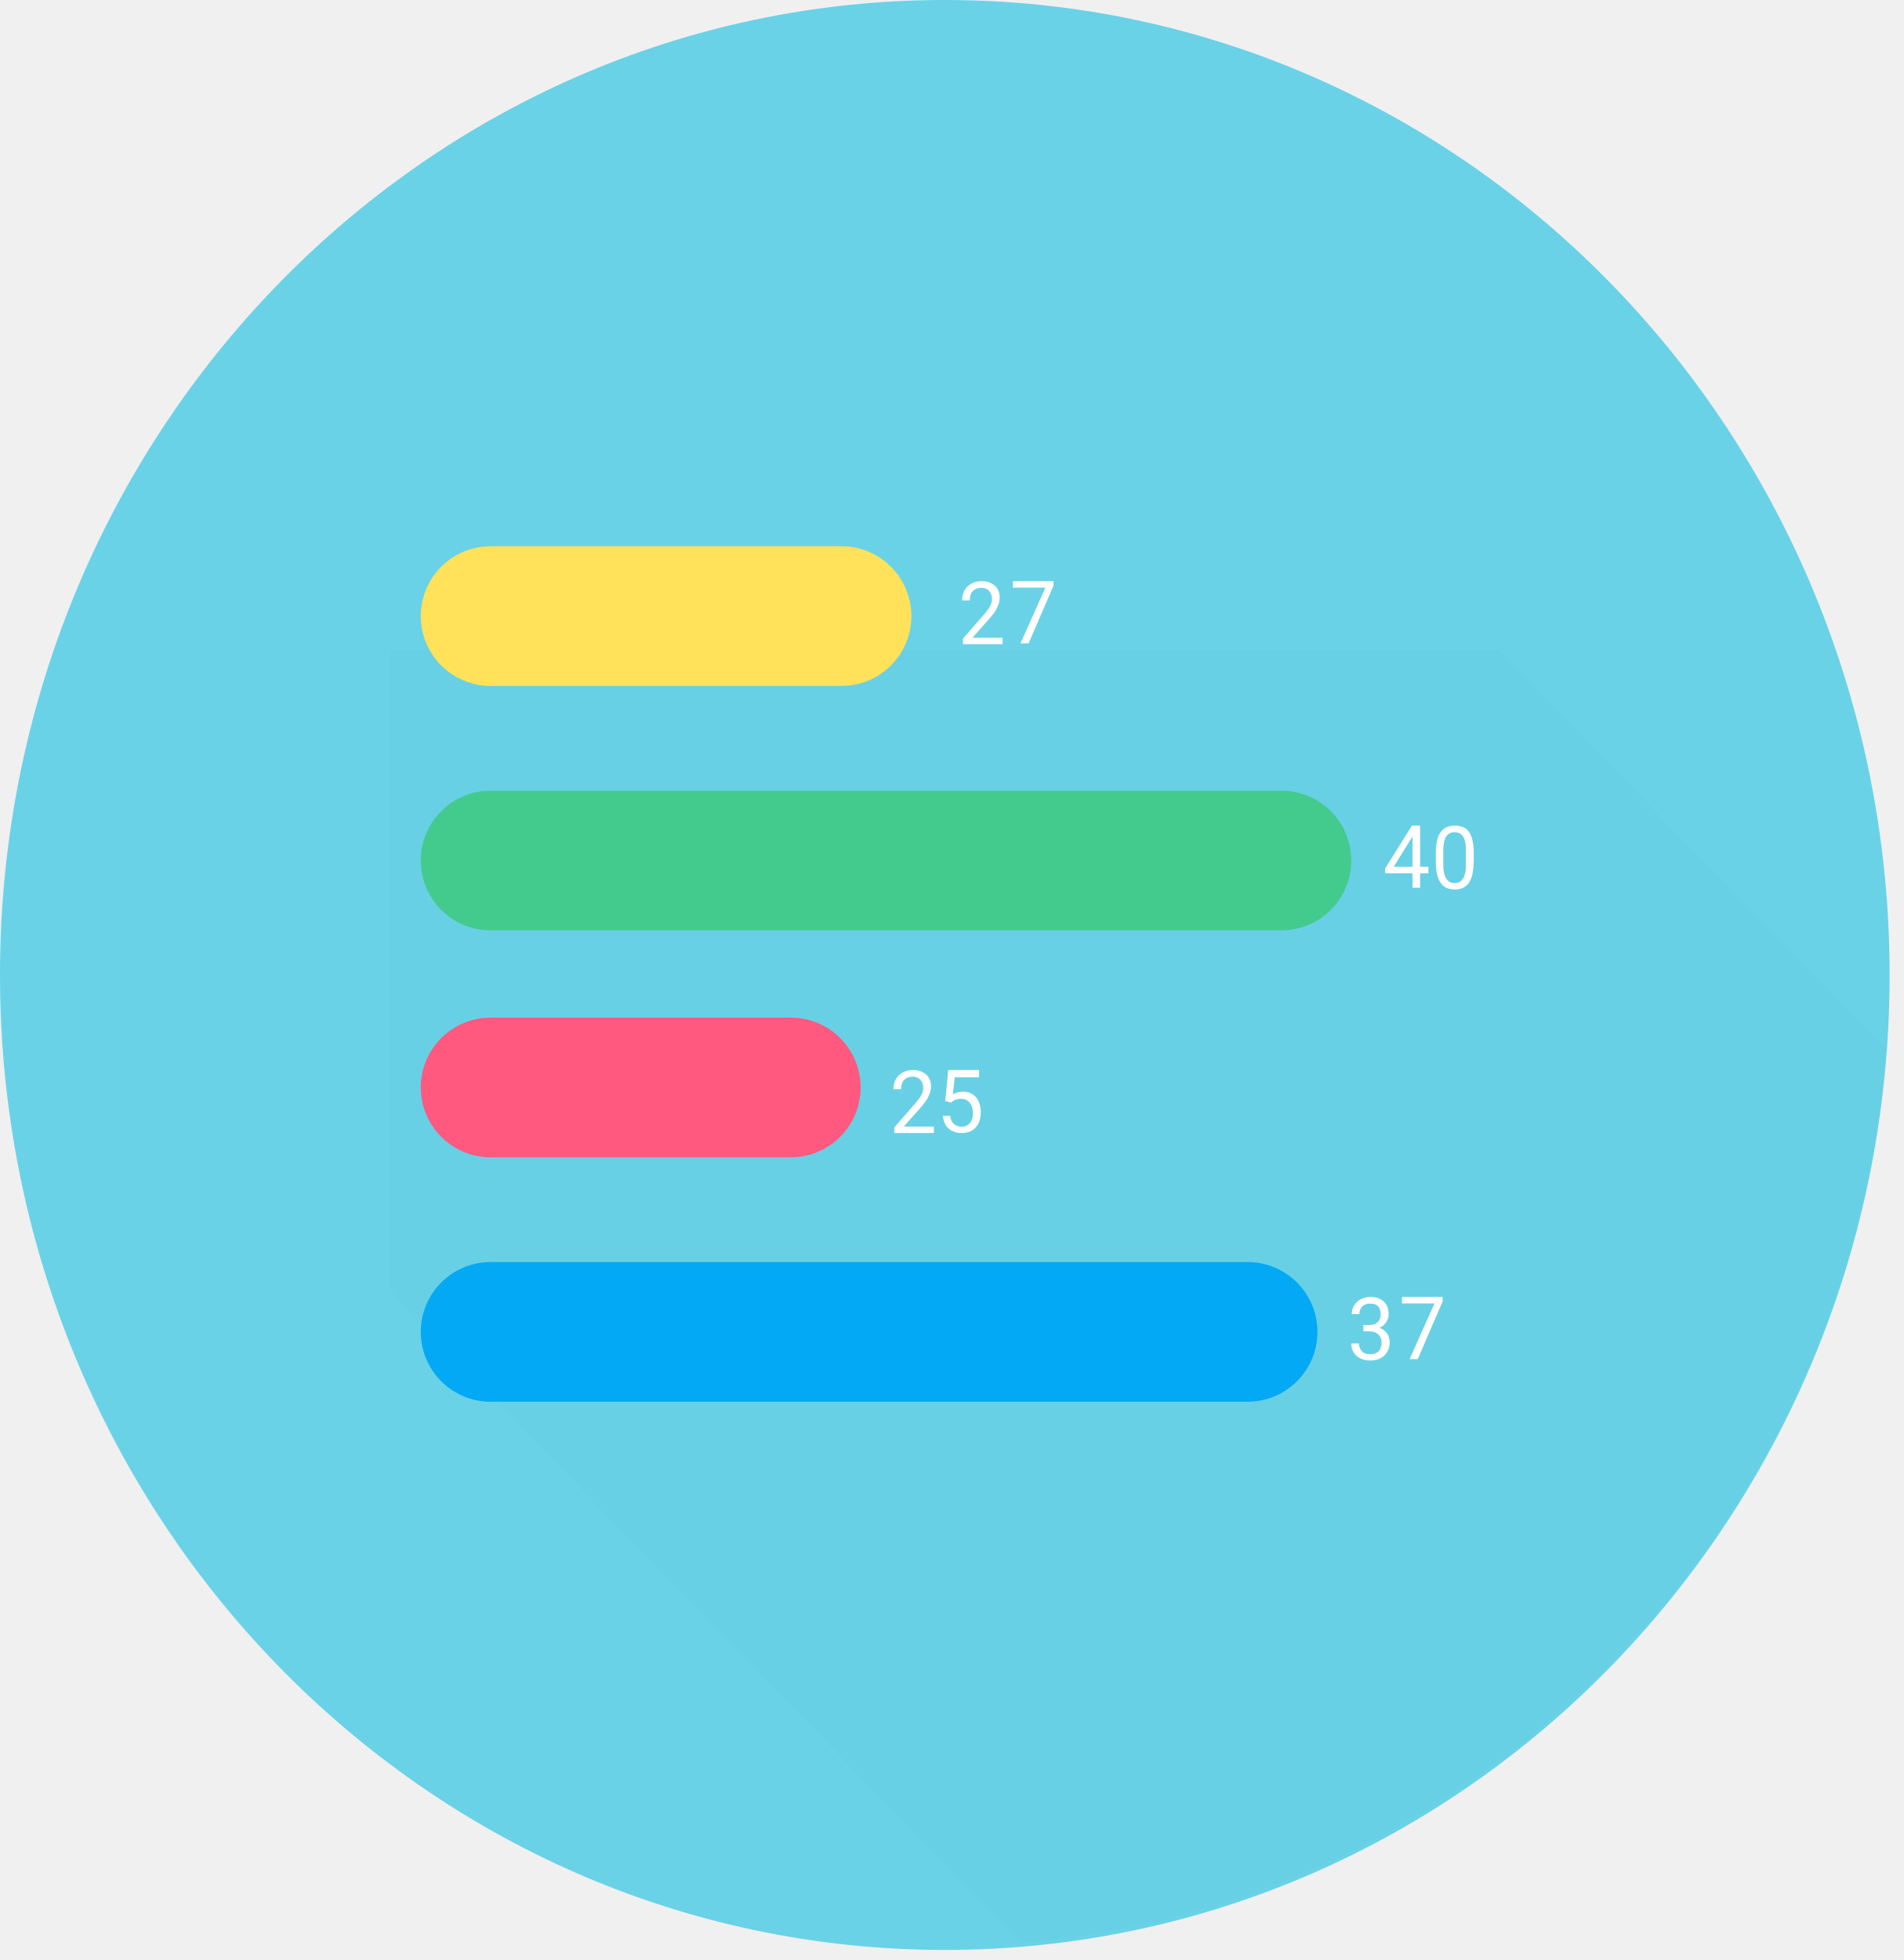
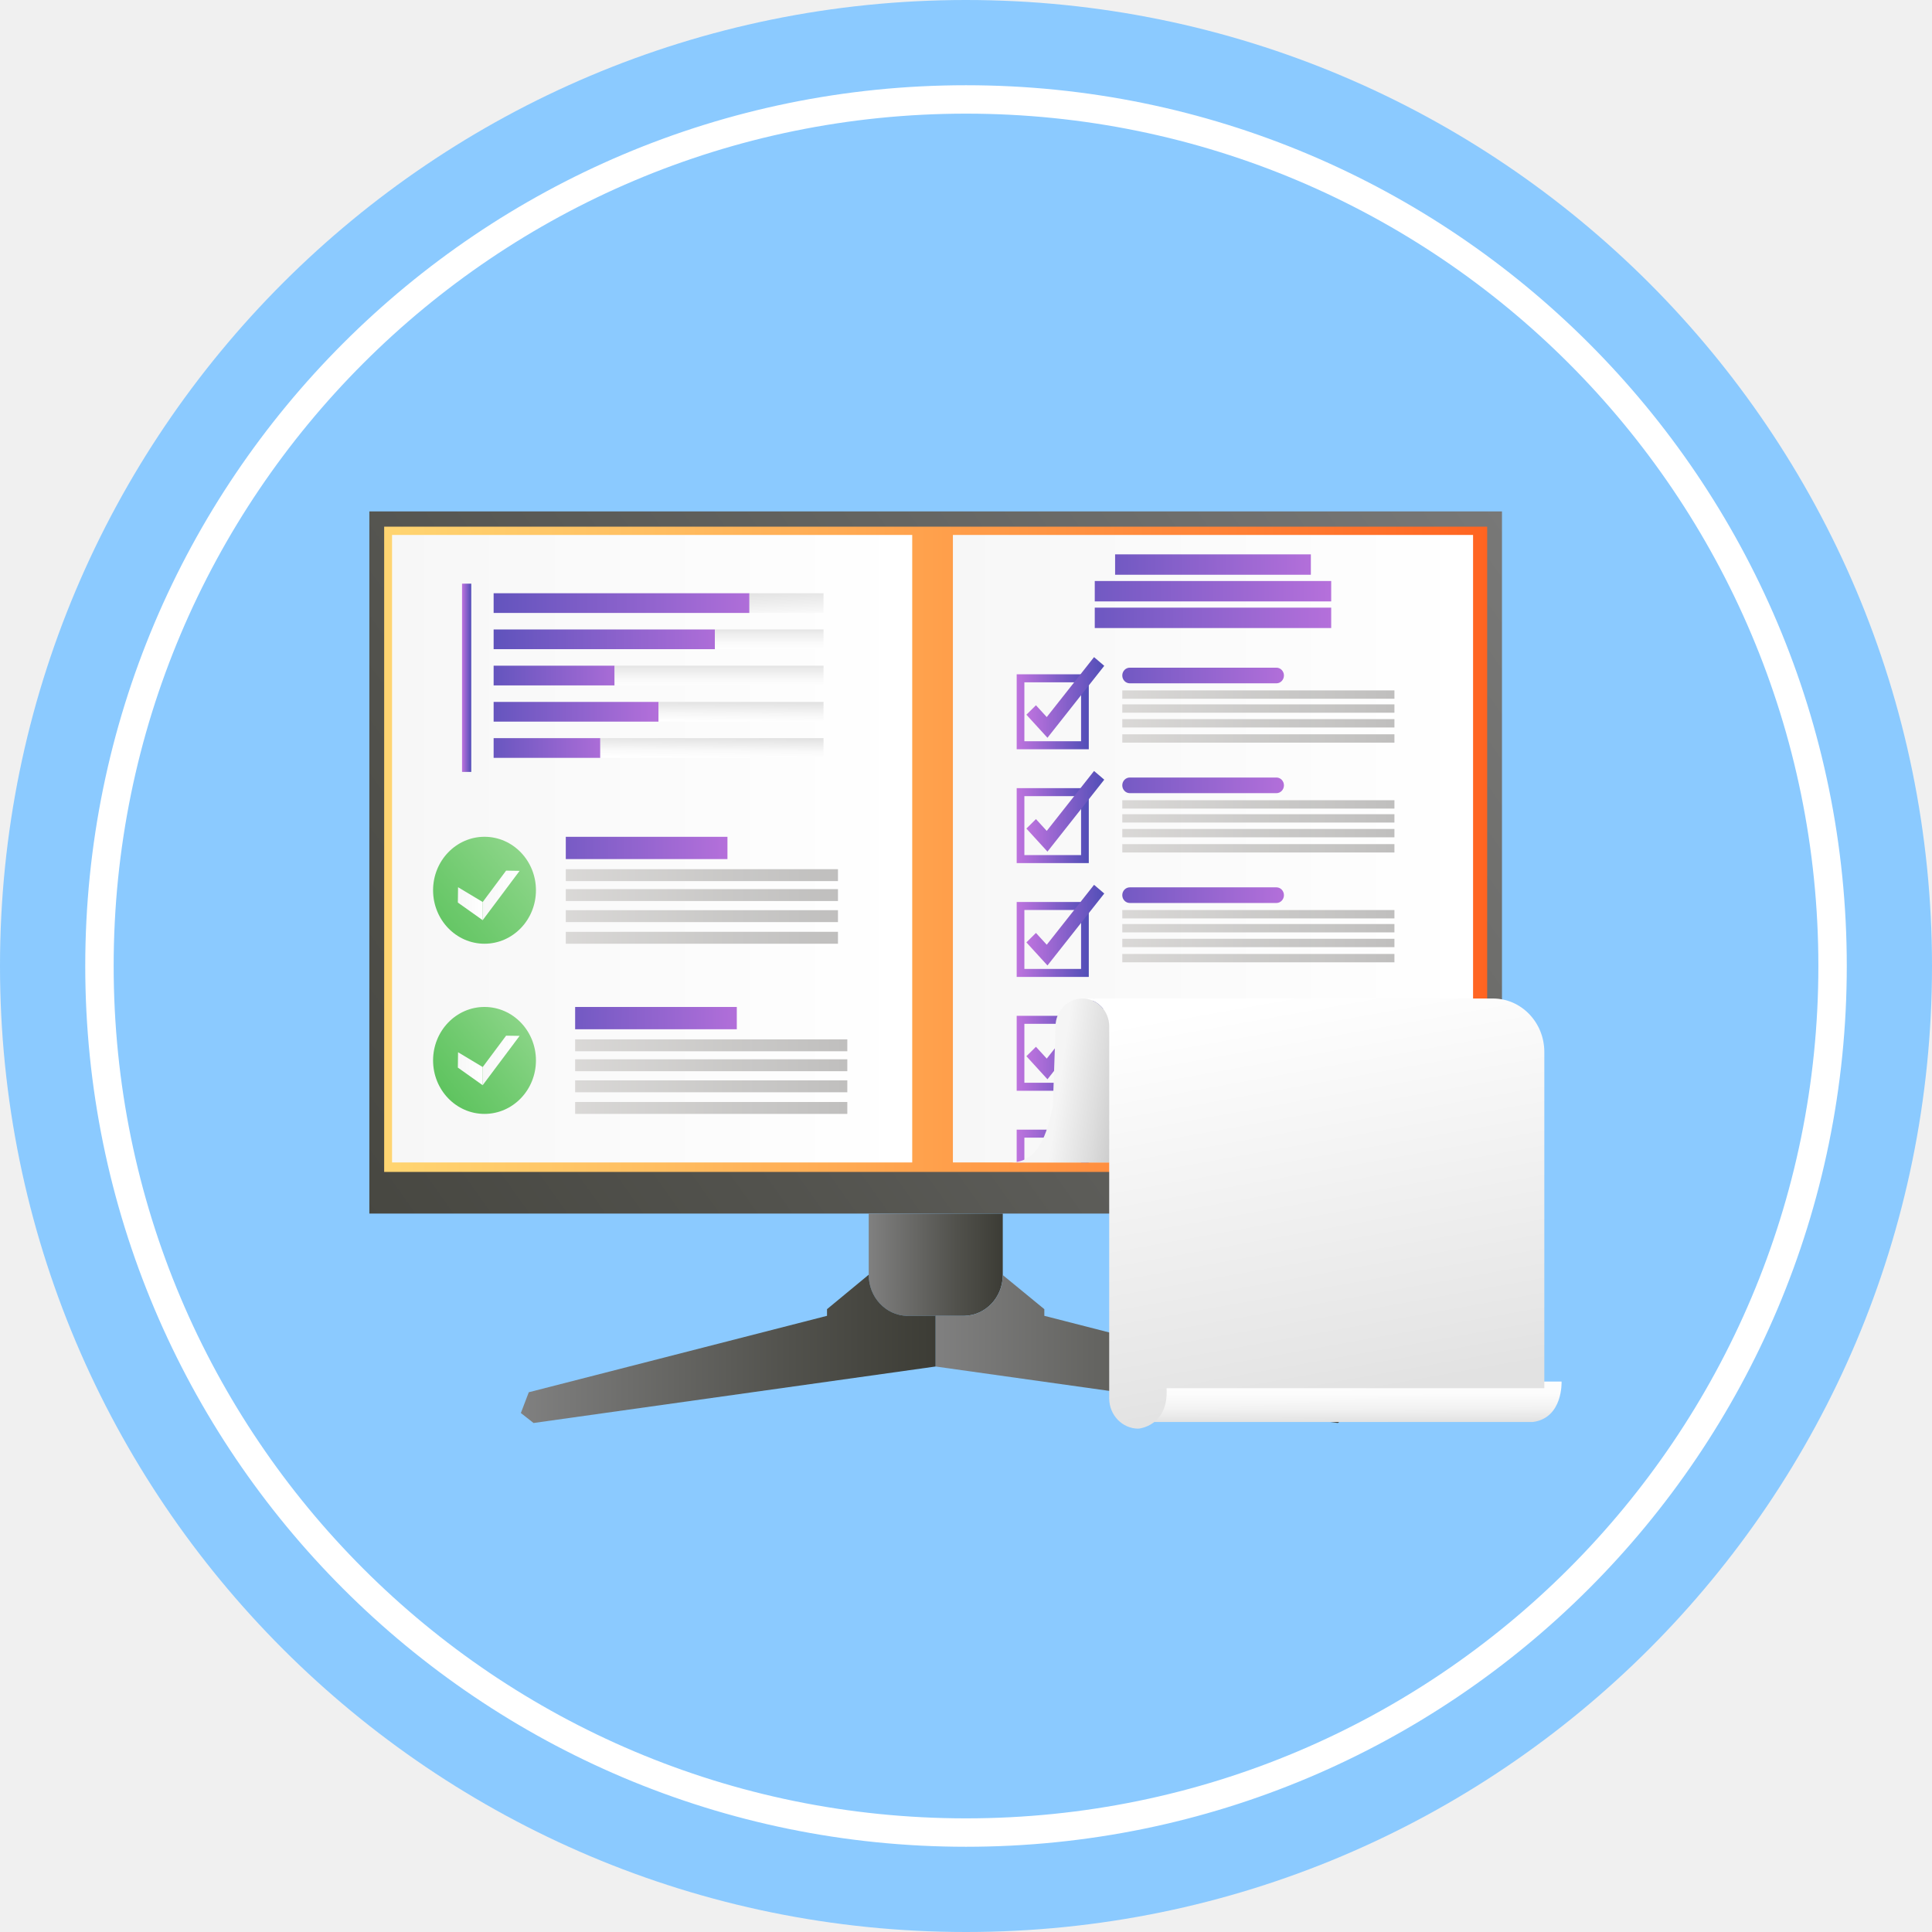
- <svg xmlns="http://www.w3.org/2000/svg" width="135" height="139" viewBox="0 0 135 139" fill="none">
-   <path d="M67.016 138.286C104.027 138.286 134.031 107.33 134.031 69.143C134.031 30.956 104.027 0 67.016 0C30.004 0 0 30.956 0 69.143C0 107.33 30.004 138.286 67.016 138.286Z" fill="#69D2E7" />
-   <g opacity="0.1">
-     <path opacity="0.1" d="M133.798 74.448L106.285 46.062H27.751V91.417H28.132L27.751 91.692L72.418 137.777C105.119 135.084 131.188 108.187 133.798 74.448Z" fill="black" />
-   </g>
-   <path d="M96.71 93.972H97.094C97.238 93.972 97.358 93.947 97.466 93.91C97.574 93.873 97.658 93.823 97.73 93.749C97.802 93.687 97.85 93.6 97.886 93.513C97.922 93.427 97.934 93.315 97.934 93.216C97.934 92.969 97.874 92.771 97.754 92.647C97.634 92.511 97.442 92.449 97.19 92.449C97.07 92.449 96.974 92.461 96.878 92.498C96.782 92.535 96.698 92.585 96.638 92.647C96.566 92.709 96.518 92.795 96.482 92.882C96.446 92.981 96.422 93.08 96.422 93.192H95.882C95.882 93.018 95.918 92.87 95.978 92.721C96.038 92.573 96.134 92.449 96.242 92.337C96.362 92.226 96.494 92.139 96.662 92.077C96.818 92.015 96.998 91.978 97.202 91.978C97.394 91.978 97.574 92.003 97.73 92.053C97.886 92.102 98.018 92.189 98.138 92.288C98.246 92.387 98.342 92.523 98.402 92.672C98.462 92.833 98.498 93.006 98.498 93.216C98.498 93.303 98.486 93.39 98.462 93.476C98.438 93.563 98.39 93.662 98.342 93.736C98.294 93.823 98.222 93.91 98.138 93.984C98.054 94.058 97.946 94.12 97.838 94.17C97.982 94.219 98.102 94.281 98.186 94.355C98.282 94.43 98.354 94.516 98.414 94.603C98.474 94.69 98.51 94.789 98.534 94.9C98.558 94.999 98.57 95.098 98.57 95.197C98.57 95.408 98.534 95.581 98.462 95.742C98.39 95.903 98.294 96.039 98.174 96.151C98.054 96.262 97.91 96.336 97.742 96.398C97.574 96.46 97.394 96.485 97.202 96.485C97.022 96.485 96.842 96.46 96.674 96.411C96.506 96.361 96.362 96.275 96.242 96.175C96.122 96.076 96.026 95.94 95.954 95.792C95.882 95.643 95.846 95.47 95.846 95.272H96.386C96.386 95.383 96.41 95.495 96.446 95.581C96.482 95.68 96.542 95.754 96.602 95.829C96.662 95.903 96.758 95.953 96.854 95.99C96.95 96.027 97.07 96.039 97.19 96.039C97.31 96.039 97.43 96.027 97.526 95.99C97.622 95.953 97.706 95.903 97.778 95.841C97.85 95.779 97.898 95.693 97.934 95.581C97.97 95.482 97.994 95.358 97.994 95.222C97.994 95.086 97.97 94.962 97.934 94.863C97.886 94.764 97.826 94.677 97.754 94.615C97.67 94.553 97.574 94.504 97.466 94.467C97.358 94.43 97.226 94.417 97.094 94.417H96.71V93.972Z" fill="white" />
-   <path d="M104.522 61.138C104.522 61.497 104.486 61.806 104.426 62.054C104.366 62.301 104.27 62.5 104.162 62.648C104.042 62.797 103.91 62.908 103.742 62.982C103.574 63.044 103.394 63.081 103.19 63.081C102.986 63.081 102.794 63.044 102.638 62.982C102.482 62.92 102.326 62.809 102.218 62.648C102.098 62.5 102.014 62.301 101.942 62.054C101.882 61.806 101.846 61.509 101.846 61.138V60.469C101.846 60.11 101.882 59.8 101.942 59.565C102.002 59.318 102.098 59.12 102.218 58.971C102.338 58.822 102.482 58.711 102.638 58.649C102.806 58.587 102.986 58.55 103.19 58.55C103.394 58.55 103.586 58.587 103.754 58.649C103.922 58.711 104.066 58.822 104.174 58.971C104.294 59.12 104.378 59.318 104.438 59.565C104.498 59.813 104.534 60.11 104.534 60.469V61.138H104.522ZM103.982 60.382C103.982 60.135 103.97 59.924 103.934 59.751C103.898 59.578 103.85 59.441 103.778 59.33C103.706 59.219 103.622 59.144 103.526 59.095C103.43 59.045 103.31 59.02 103.178 59.02C103.046 59.02 102.938 59.045 102.83 59.095C102.734 59.144 102.65 59.219 102.578 59.33C102.506 59.441 102.458 59.578 102.422 59.751C102.386 59.924 102.374 60.135 102.374 60.382V61.237C102.374 61.484 102.386 61.695 102.422 61.868C102.458 62.041 102.506 62.19 102.578 62.301C102.65 62.413 102.734 62.5 102.83 62.549C102.926 62.599 103.046 62.623 103.178 62.623C103.31 62.623 103.43 62.599 103.526 62.549C103.622 62.5 103.706 62.413 103.778 62.301C103.85 62.19 103.898 62.041 103.934 61.868C103.97 61.695 103.982 61.484 103.982 61.237V60.382Z" fill="white" />
-   <path d="M66.23 80.353H63.434V79.957L64.826 78.359C64.958 78.211 65.066 78.087 65.15 77.963C65.234 77.852 65.306 77.753 65.354 77.654C65.402 77.555 65.438 77.468 65.462 77.394C65.486 77.307 65.486 77.233 65.486 77.146C65.486 77.035 65.474 76.936 65.438 76.837C65.402 76.738 65.354 76.663 65.294 76.589C65.234 76.515 65.15 76.465 65.066 76.416C64.97 76.379 64.874 76.354 64.754 76.354C64.61 76.354 64.478 76.379 64.382 76.416C64.274 76.465 64.19 76.527 64.118 76.601C64.046 76.676 63.998 76.775 63.962 76.886C63.926 76.998 63.914 77.121 63.914 77.245H63.374C63.374 77.059 63.398 76.886 63.458 76.725C63.518 76.564 63.602 76.416 63.722 76.292C63.842 76.168 63.986 76.069 64.154 75.995C64.334 75.92 64.526 75.883 64.754 75.883C64.958 75.883 65.138 75.908 65.294 75.97C65.45 76.032 65.582 76.106 65.702 76.205C65.81 76.304 65.894 76.428 65.954 76.577C66.014 76.725 66.038 76.886 66.038 77.059C66.038 77.183 66.014 77.32 65.978 77.456C65.93 77.592 65.882 77.716 65.81 77.852C65.738 77.988 65.654 78.112 65.558 78.236C65.462 78.359 65.354 78.496 65.246 78.607L64.106 79.895H66.242V80.353H66.23Z" fill="white" />
-   <path d="M71.102 45.686H68.306V45.29L69.698 43.693C69.83 43.544 69.938 43.42 70.022 43.296C70.106 43.185 70.178 43.086 70.226 42.987C70.274 42.888 70.31 42.801 70.334 42.727C70.358 42.64 70.358 42.566 70.358 42.479C70.358 42.368 70.346 42.269 70.31 42.17C70.274 42.071 70.226 41.996 70.166 41.922C70.106 41.848 70.022 41.798 69.938 41.749C69.842 41.712 69.746 41.687 69.626 41.687C69.482 41.687 69.35 41.712 69.254 41.749C69.146 41.798 69.062 41.86 68.99 41.934C68.918 42.009 68.87 42.108 68.834 42.219C68.798 42.331 68.786 42.454 68.786 42.578H68.246C68.246 42.392 68.27 42.219 68.33 42.058C68.39 41.897 68.474 41.749 68.594 41.625C68.714 41.501 68.858 41.402 69.026 41.328C69.206 41.254 69.398 41.216 69.626 41.216C69.83 41.216 70.01 41.241 70.166 41.303C70.322 41.365 70.454 41.439 70.574 41.538C70.682 41.637 70.766 41.761 70.826 41.91C70.886 42.058 70.91 42.219 70.91 42.392C70.91 42.516 70.886 42.653 70.85 42.789C70.802 42.925 70.754 43.049 70.682 43.185C70.61 43.321 70.526 43.445 70.43 43.569C70.334 43.693 70.226 43.829 70.118 43.94L68.978 45.228H71.114V45.686H71.102Z" fill="white" />
-   <path d="M67.046 78.075L67.262 75.883H69.446V76.403H67.718L67.586 77.604C67.658 77.555 67.766 77.518 67.886 77.48C68.006 77.443 68.15 77.418 68.306 77.418C68.498 77.418 68.678 77.456 68.834 77.518C68.99 77.592 69.122 77.691 69.23 77.815C69.338 77.939 69.422 78.1 69.482 78.285C69.542 78.471 69.566 78.669 69.566 78.892C69.566 79.102 69.542 79.3 69.482 79.474C69.422 79.647 69.338 79.808 69.23 79.932C69.122 80.068 68.978 80.167 68.81 80.241C68.642 80.316 68.438 80.353 68.21 80.353C68.042 80.353 67.874 80.328 67.718 80.278C67.562 80.229 67.43 80.155 67.31 80.056C67.19 79.957 67.094 79.833 67.022 79.672C66.95 79.523 66.902 79.338 66.878 79.139H67.394C67.43 79.387 67.514 79.585 67.658 79.709C67.802 79.833 67.982 79.907 68.21 79.907C68.342 79.907 68.45 79.882 68.558 79.833C68.654 79.783 68.738 79.721 68.81 79.635C68.882 79.548 68.93 79.437 68.966 79.325C69.002 79.201 69.014 79.065 69.014 78.904C69.014 78.768 68.99 78.644 68.954 78.52C68.918 78.397 68.858 78.298 68.786 78.211C68.714 78.124 68.63 78.05 68.522 78C68.414 77.951 68.294 77.926 68.162 77.926C68.066 77.926 67.994 77.926 67.922 77.951C67.85 77.963 67.802 77.988 67.742 78C67.694 78.025 67.646 78.05 67.598 78.087C67.55 78.124 67.502 78.161 67.454 78.198L67.046 78.075Z" fill="white" />
-   <path d="M100.73 61.472H101.318V61.93H100.73V62.958H100.19V61.93H98.246V61.596L100.154 58.55H100.73V61.472ZM98.858 61.472H100.19V59.318L98.858 61.472Z" fill="white" />
-   <path d="M102.326 92.3L100.562 96.386H99.986L101.75 92.436H99.446V91.978H102.326V92.3Z" fill="white" />
-   <path d="M74.726 41.538L72.962 45.624H72.386L74.15 41.674H71.846V41.216H74.726V41.538Z" fill="white" />
-   <path d="M34.798 48.645L59.693 48.645C62.429 48.645 64.646 46.428 64.646 43.693C64.646 40.958 62.429 38.74 59.693 38.74L34.798 38.74C32.063 38.74 29.846 40.958 29.846 43.693C29.846 46.428 32.063 48.645 34.798 48.645Z" fill="#FFE15A" />
-   <path d="M90.893 56.074H34.798C32.063 56.074 29.846 58.291 29.846 61.026C29.846 63.761 32.063 65.978 34.798 65.978H90.893C93.628 65.978 95.846 63.761 95.846 61.026C95.846 58.291 93.628 56.074 90.893 56.074Z" fill="#43CB8E" />
-   <path d="M56.093 72.169H34.798C32.063 72.169 29.846 74.386 29.846 77.121C29.846 79.856 32.063 82.074 34.798 82.074H56.093C58.828 82.074 61.046 79.856 61.046 77.121C61.046 74.386 58.828 72.169 56.093 72.169Z" fill="#FF597F" />
-   <path d="M34.798 99.407L88.494 99.407C91.229 99.407 93.446 97.19 93.446 94.455C93.446 91.719 91.229 89.502 88.494 89.502L34.798 89.502C32.063 89.502 29.846 91.719 29.846 94.455C29.846 97.19 32.063 99.407 34.798 99.407Z" fill="#03A9F4" />
+ <svg xmlns="http://www.w3.org/2000/svg" width="136" height="136" viewBox="0 0 136 136" fill="none">
+   <path d="M68.001 136C105.556 136 136 105.555 136 68C136 30.445 105.556 0 68.001 0C30.445 0 0 30.445 0 68C0 105.555 30.445 136 68.001 136Z" fill="#8BCAFF" />
+   <circle cx="68.001" cy="68" r="61" stroke="white" stroke-width="2" />
+   <path d="M26 36V82.496V85.427H105.729V82.496V36H26Z" fill="url(#paint0_linear)" />
+   <path d="M104.687 37.074H27.043V82.496H104.687V37.074Z" fill="url(#paint1_linear)" />
+   <path d="M70.588 85.427V89.756L70.587 89.831C70.55 91.352 69.375 92.579 67.914 92.626C67.885 92.628 67.855 92.628 67.825 92.628H63.915C63.886 92.628 63.856 92.626 63.826 92.626C62.342 92.579 61.154 91.314 61.152 89.76V85.428H70.588V85.427Z" fill="url(#paint2_linear)" />
+   <path d="M63.828 92.625C62.345 92.578 61.156 91.313 61.155 89.759V89.728L58.217 92.157V92.625L37.223 98.005L36.665 99.467L37.558 100.169L65.865 96.192V92.624H63.828V92.625Z" fill="url(#paint3_linear)" />
+   <path d="M94.507 98.005L73.514 92.625V92.157L70.589 89.756L70.588 89.831C70.55 91.352 69.375 92.579 67.914 92.626H65.865V96.194L94.173 100.17L95.066 99.469L94.507 98.005Z" fill="url(#paint4_linear)" />
+   <path d="M64.214 37.657H27.598V81.829H64.214V37.657Z" fill="url(#paint5_linear)" />
+   <path d="M33.173 41.086H32.524V54.338H33.173V41.086Z" fill="url(#paint6_linear)" />
+   <path d="M43.265 46.86H34.748V48.248H43.265V46.86Z" fill="url(#paint7_linear)" />
+   <path d="M57.972 46.86H43.266V48.248H57.972V46.86Z" fill="url(#paint8_linear)" />
+   <path d="M50.322 44.31H34.748V45.697H50.322V44.31Z" fill="url(#paint9_linear)" />
+   <path d="M57.972 44.31H50.324V45.697H57.972V44.31Z" fill="url(#paint10_linear)" />
+   <path d="M52.756 41.76H34.748V43.147H52.756V41.76Z" fill="url(#paint11_linear)" />
+   <path d="M57.971 41.76H52.756V43.147H57.971V41.76Z" fill="url(#paint12_linear)" />
+   <path d="M46.359 49.41H34.748V50.798H46.359V49.41Z" fill="url(#paint13_linear)" />
+   <path d="M57.971 49.41H46.359V50.798H57.971V49.41Z" fill="url(#paint14_linear)" />
+   <path d="M42.258 51.96H34.748V53.348H42.258V51.96Z" fill="url(#paint15_linear)" />
+   <path d="M57.971 51.96H42.258V53.348H57.971V51.96Z" fill="url(#paint16_linear)" />
+   <path d="M51.208 58.906H39.828V60.474H51.208V58.906Z" fill="url(#paint17_linear)" />
+   <path opacity="0.48" d="M58.987 61.185H39.828V62.023H58.987V61.185Z" fill="url(#paint18_linear)" />
+   <path opacity="0.48" d="M58.987 62.588H39.828V63.426H58.987V62.588Z" fill="url(#paint19_linear)" />
+   <path opacity="0.48" d="M58.987 64.072H39.828V64.91H58.987V64.072Z" fill="url(#paint20_linear)" />
+   <path opacity="0.48" d="M58.987 65.594H39.828V66.432H58.987V65.594Z" fill="url(#paint21_linear)" />
+   <path d="M34.106 66.432C36.106 66.432 37.727 64.747 37.727 62.668C37.727 60.59 36.106 58.904 34.106 58.904C32.107 58.904 30.486 60.59 30.486 62.668C30.486 64.747 32.107 66.432 34.106 66.432Z" fill="url(#paint22_linear)" />
+   <path d="M33.978 64.775L32.229 63.533L32.244 62.453L33.978 63.495V64.775Z" fill="url(#paint23_linear)" />
+   <path d="M36.577 61.302L33.977 64.775V63.499L35.627 61.286L36.577 61.302Z" fill="url(#paint24_linear)" />
+   <path d="M51.866 70.884H40.486V72.453H51.866V70.884Z" fill="url(#paint25_linear)" />
+   <path opacity="0.48" d="M59.645 73.164H40.486V74.002H59.645V73.164Z" fill="url(#paint26_linear)" />
+   <path opacity="0.48" d="M59.645 74.567H40.486V75.405H59.645V74.567Z" fill="url(#paint27_linear)" />
+   <path opacity="0.48" d="M59.645 76.051H40.486V76.889H59.645V76.051Z" fill="url(#paint28_linear)" />
+   <path opacity="0.48" d="M59.645 77.573H40.486V78.411H59.645V77.573Z" fill="url(#paint29_linear)" />
+   <path d="M34.106 78.411C36.106 78.411 37.727 76.726 37.727 74.647C37.727 72.568 36.106 70.883 34.106 70.883C32.107 70.883 30.486 72.568 30.486 74.647C30.486 76.726 32.107 78.411 34.106 78.411Z" fill="url(#paint30_linear)" />
+   <path d="M33.978 76.392L32.229 75.151L32.244 74.07L33.978 75.112V76.392Z" fill="url(#paint31_linear)" />
+   <path d="M36.577 72.919L33.977 76.392V75.116L35.627 72.904L36.577 72.919Z" fill="url(#paint32_linear)" />
+   <path d="M103.694 37.657H67.078V81.828H103.694V37.657Z" fill="url(#paint33_linear)" />
+   <path d="M89.852 48.101H79.53C79.238 48.101 79.001 47.854 79.001 47.55C79.001 47.247 79.238 47 79.53 47H89.852C90.144 47 90.381 47.247 90.381 47.55C90.38 47.854 90.144 48.101 89.852 48.101Z" fill="url(#paint34_linear)" />
+   <path opacity="0.48" d="M98.159 48.599H79.001V49.187H98.159V48.599Z" fill="url(#paint35_linear)" />
+   <path opacity="0.48" d="M98.159 49.583H79.001V50.17H98.159V49.583Z" fill="url(#paint36_linear)" />
+   <path opacity="0.48" d="M98.159 50.622H79.001V51.21H98.159V50.622Z" fill="url(#paint37_linear)" />
+   <path opacity="0.48" d="M98.159 51.689H79.001V52.277H98.159V51.689Z" fill="url(#paint38_linear)" />
+   <path d="M89.852 55.833H79.53C79.238 55.833 79.001 55.586 79.001 55.282C79.001 54.978 79.238 54.732 79.53 54.732H89.852C90.144 54.732 90.381 54.978 90.381 55.282C90.38 55.586 90.144 55.833 89.852 55.833Z" fill="url(#paint39_linear)" />
+   <path opacity="0.48" d="M98.159 56.331H79.001V56.919H98.159V56.331Z" fill="url(#paint40_linear)" />
+   <path opacity="0.48" d="M98.159 57.315H79.001V57.902H98.159V57.315Z" fill="url(#paint41_linear)" />
+   <path opacity="0.48" d="M98.159 58.354H79.001V58.941H98.159V58.354Z" fill="url(#paint42_linear)" />
+   <path opacity="0.48" d="M98.159 59.421H79.001V60.009H98.159V59.421Z" fill="url(#paint43_linear)" />
+   <path d="M89.852 63.564H79.53C79.238 63.564 79.001 63.318 79.001 63.014C79.001 62.71 79.238 62.463 79.53 62.463H89.852C90.144 62.463 90.381 62.71 90.381 63.014C90.38 63.318 90.144 63.564 89.852 63.564Z" fill="url(#paint44_linear)" />
+   <path opacity="0.48" d="M98.159 64.062H79.001V64.65H98.159V64.062Z" fill="url(#paint45_linear)" />
+   <path opacity="0.48" d="M98.159 65.046H79.001V65.634H98.159V65.046Z" fill="url(#paint46_linear)" />
+   <path opacity="0.48" d="M98.159 66.085H79.001V66.673H98.159V66.085Z" fill="url(#paint47_linear)" />
+   <path opacity="0.48" d="M98.159 67.153H79.001V67.74H98.159V67.153Z" fill="url(#paint48_linear)" />
+   <path d="M98.26 72.698H89.128V73.958H98.26V72.698Z" fill="url(#paint49_linear)" />
+   <path opacity="0.48" d="M104.502 74.528H89.128V75.201H104.502V74.528Z" fill="url(#paint50_linear)" />
+   <path opacity="0.48" d="M104.502 75.654H89.128V76.326H104.502V75.654Z" fill="url(#paint51_linear)" />
+   <path opacity="0.48" d="M104.502 76.844H89.128V77.517H104.502V76.844Z" fill="url(#paint52_linear)" />
+   <path opacity="0.48" d="M104.502 78.066H89.128V78.739H104.502V78.066Z" fill="url(#paint53_linear)" />
+   <path d="M84.537 78.739C86.142 78.739 87.442 77.387 87.442 75.719C87.442 74.051 86.142 72.698 84.537 72.698C82.933 72.698 81.632 74.051 81.632 75.719C81.632 77.387 82.933 78.739 84.537 78.739Z" fill="url(#paint54_linear)" />
+   <path d="M84.434 77.409L83.031 76.412L83.042 75.545L84.434 76.381V77.409Z" fill="url(#paint55_linear)" />
+   <path d="M86.52 74.621L84.434 77.409V76.385L85.758 74.61L86.52 74.621Z" fill="url(#paint56_linear)" />
+   <path d="M98.26 82.246H89.128V83.505H98.26V82.246Z" fill="url(#paint57_linear)" />
+   <path opacity="0.48" d="M104.502 84.077H89.128V84.749H104.502V84.077Z" fill="url(#paint58_linear)" />
+   <path opacity="0.48" d="M104.502 85.202H89.128V85.875H104.502V85.202Z" fill="url(#paint59_linear)" />
+   <path opacity="0.48" d="M104.502 86.392H89.128V87.064H104.502V86.392Z" fill="url(#paint60_linear)" />
+   <path opacity="0.48" d="M104.502 87.614H89.128V88.287H104.502V87.614Z" fill="url(#paint61_linear)" />
+   <path d="M84.009 88.286C85.613 88.286 86.914 86.934 86.914 85.266C86.914 83.598 85.613 82.246 84.009 82.246C82.404 82.246 81.104 83.598 81.104 85.266C81.104 86.934 82.404 88.286 84.009 88.286Z" fill="url(#paint62_linear)" />
+   <path d="M83.906 86.666L82.503 85.67L82.514 84.803L83.906 85.639V86.666Z" fill="url(#paint63_linear)" />
+   <path d="M85.992 83.879L83.906 86.666V85.643L85.229 83.867L85.992 83.879Z" fill="url(#paint64_linear)" />
+   <path d="M98.26 91.749H89.128V93.008H98.26V91.749Z" fill="url(#paint65_linear)" />
+   <path opacity="0.48" d="M104.502 93.579H89.128V94.251H104.502V93.579Z" fill="url(#paint66_linear)" />
+   <path opacity="0.48" d="M104.502 94.704H89.128V95.377H104.502V94.704Z" fill="url(#paint67_linear)" />
+   <path opacity="0.48" d="M104.502 95.895H89.128V96.567H104.502V95.895Z" fill="url(#paint68_linear)" />
+   <path opacity="0.48" d="M104.502 97.116H89.128V97.788H104.502V97.116Z" fill="url(#paint69_linear)" />
+   <path d="M84.009 97.788C85.613 97.788 86.914 96.436 86.914 94.768C86.914 93.1 85.613 91.748 84.009 91.748C82.404 91.748 81.104 93.1 81.104 94.768C81.104 96.436 82.404 97.788 84.009 97.788Z" fill="url(#paint70_linear)" />
+   <path d="M83.906 96.168L82.503 95.172L82.514 94.305L83.906 95.141V96.168Z" fill="url(#paint71_linear)" />
+   <path d="M85.992 93.382L83.906 96.168V95.145L85.229 93.369L85.992 93.382Z" fill="url(#paint72_linear)" />
+   <path d="M107.911 100.1H79.335C79.335 100.1 81.475 99.949 81.321 97.252H109.924C109.924 97.253 110.04 99.808 107.911 100.1Z" fill="url(#paint73_linear)" />
+   <path d="M92.275 39.023H78.496V40.459H92.275V39.023Z" fill="url(#paint74_linear)" />
+   <path d="M93.707 40.899H77.064V42.335H93.707V40.899Z" fill="url(#paint75_linear)" />
+   <path d="M93.707 42.774H77.064V44.21H93.707V42.774Z" fill="url(#paint76_linear)" />
+   <path d="M71.567 79.52V81.828H72.109V80.083H76.1V81.828H76.642V79.52H71.567Z" fill="url(#paint77_linear)" />
+   <path d="M76.643 52.743H71.568V47.466H76.643V52.743ZM72.109 52.179H76.1V48.03H72.109V52.179Z" fill="url(#paint78_linear)" />
+   <path d="M73.734 51.934L72.251 50.311L72.924 49.645L73.684 50.476L77.014 46.257L77.732 46.871L73.734 51.934Z" fill="url(#paint79_linear)" />
+   <path d="M76.643 60.756H71.568V55.48H76.643V60.756ZM72.109 60.193H76.1V56.043H72.109V60.193Z" fill="url(#paint80_linear)" />
+   <path d="M73.734 59.948L72.251 58.325L72.924 57.659L73.684 58.49L77.014 54.272L77.732 54.884L73.734 59.948Z" fill="url(#paint81_linear)" />
+   <path d="M76.643 68.769H71.568V63.494H76.643V68.769ZM72.109 68.206H76.1V64.057H72.109V68.206Z" fill="url(#paint82_linear)" />
+   <path d="M73.734 67.962L72.251 66.338L72.924 65.672L73.684 66.503L77.014 62.285L77.732 62.898L73.734 67.962Z" fill="url(#paint83_linear)" />
+   <path d="M76.643 76.783H71.568V71.507H76.643V76.783ZM72.109 76.219H76.1V72.07H72.109V76.219Z" fill="url(#paint84_linear)" />
+   <path d="M73.734 75.975L72.251 74.351L72.924 73.687L73.684 74.518L77.014 70.299L77.732 70.912L73.734 75.975Z" fill="url(#paint85_linear)" />
+   <path d="M108.71 97.719H82.119C82.274 100.415 80.133 100.567 80.133 100.567C79 100.567 78.08 99.611 78.08 98.431V72.254C78.08 71.712 77.868 71.22 77.527 70.864C77.184 70.508 76.713 70.288 76.19 70.288H105.092C107.091 70.288 108.71 71.972 108.71 74.051V97.719Z" fill="url(#paint86_linear)" />
+   <path d="M78.081 72.254V81.829H71.181C73.144 81.797 73.684 79.763 74.109 77.952C74.109 77.952 74.301 72.611 74.301 72.254C74.301 71.169 75.147 70.288 76.192 70.288C76.713 70.288 77.186 70.508 77.528 70.864C77.87 71.22 78.081 71.712 78.081 72.254Z" fill="url(#paint87_linear)" />
+   <defs>
+     <linearGradient id="paint0_linear" x1="114.9" y1="23.215" x2="6.19" y2="100.127" gradientUnits="userSpaceOnUse">
+       <stop stop-color="#808080" />
+       <stop offset="0.639" stop-color="#52524D" />
+       <stop offset="1" stop-color="#3C3C35" />
+     </linearGradient>
+     <linearGradient id="paint1_linear" x1="27.043" y1="59.785" x2="104.687" y2="59.785" gradientUnits="userSpaceOnUse">
+       <stop stop-color="#FFD571" />
+       <stop offset="0.251" stop-color="#FFBD60" />
+       <stop offset="0.778" stop-color="#FF8035" />
+       <stop offset="1" stop-color="#FF6421" />
+     </linearGradient>
+     <linearGradient id="paint2_linear" x1="61.154" y1="89.027" x2="70.589" y2="89.027" gradientUnits="userSpaceOnUse">
+       <stop stop-color="#808080" />
+       <stop offset="0.639" stop-color="#52524D" />
+       <stop offset="1" stop-color="#3C3C35" />
+     </linearGradient>
+     <linearGradient id="paint3_linear" x1="36.665" y1="94.95" x2="65.865" y2="94.95" gradientUnits="userSpaceOnUse">
+       <stop stop-color="#808080" />
+       <stop offset="0.639" stop-color="#52524D" />
+       <stop offset="1" stop-color="#3C3C35" />
+     </linearGradient>
+     <linearGradient id="paint4_linear" x1="65.865" y1="94.962" x2="95.066" y2="94.962" gradientUnits="userSpaceOnUse">
+       <stop stop-color="#808080" />
+       <stop offset="0.639" stop-color="#52524D" />
+       <stop offset="1" stop-color="#3C3C35" />
+     </linearGradient>
+     <linearGradient id="paint5_linear" x1="27.597" y1="59.743" x2="64.213" y2="59.743" gradientUnits="userSpaceOnUse">
+       <stop stop-color="#F7F7F7" />
+       <stop offset="1" stop-color="white" />
+     </linearGradient>
+     <linearGradient id="paint6_linear" x1="32.523" y1="47.711" x2="33.172" y2="47.711" gradientUnits="userSpaceOnUse">
+       <stop stop-color="#BE73DE" />
+       <stop offset="1" stop-color="#514EB7" />
+     </linearGradient>
+     <linearGradient id="paint7_linear" x1="45.947" y1="47.554" x2="32.366" y2="47.554" gradientUnits="userSpaceOnUse">
+       <stop stop-color="#BE73DE" />
+       <stop offset="1" stop-color="#514EB7" />
+     </linearGradient>
+     <linearGradient id="paint8_linear" x1="50.619" y1="46.752" x2="50.619" y2="48.361" gradientUnits="userSpaceOnUse">
+       <stop stop-color="#E2E2E2" />
+       <stop offset="0.095" stop-color="#E6E6E6" />
+       <stop offset="0.624" stop-color="#F8F8F8" />
+       <stop offset="1" stop-color="white" />
+     </linearGradient>
+     <linearGradient id="paint9_linear" x1="53.619" y1="45.004" x2="31.951" y2="45.004" gradientUnits="userSpaceOnUse">
+       <stop stop-color="#BE73DE" />
+       <stop offset="1" stop-color="#514EB7" />
+     </linearGradient>
+     <linearGradient id="paint10_linear" x1="54.147" y1="44.23" x2="54.147" y2="45.84" gradientUnits="userSpaceOnUse">
+       <stop stop-color="#E2E2E2" />
+       <stop offset="0.228" stop-color="#EDEDED" />
+       <stop offset="0.636" stop-color="#FAFAFA" />
+       <stop offset="1" stop-color="white" />
+     </linearGradient>
+     <linearGradient id="paint11_linear" x1="56.315" y1="42.454" x2="30.499" y2="42.454" gradientUnits="userSpaceOnUse">
+       <stop stop-color="#BE73DE" />
+       <stop offset="1" stop-color="#514EB7" />
+     </linearGradient>
+     <linearGradient id="paint12_linear" x1="55.332" y1="41.637" x2="55.416" y2="43.649" gradientUnits="userSpaceOnUse">
+       <stop stop-color="#E2E2E2" />
+       <stop offset="0.115" stop-color="#E6E6E6" />
+       <stop offset="1" stop-color="white" />
+     </linearGradient>
+     <linearGradient id="paint13_linear" x1="47.917" y1="50.104" x2="31.744" y2="50.104" gradientUnits="userSpaceOnUse">
+       <stop stop-color="#BE73DE" />
+       <stop offset="1" stop-color="#514EB7" />
+     </linearGradient>
+     <linearGradient id="paint14_linear" x1="52.172" y1="49.402" x2="52.158" y2="50.81" gradientUnits="userSpaceOnUse">
+       <stop stop-color="#E2E2E2" />
+       <stop offset="0.589" stop-color="#F6F6F6" />
+       <stop offset="1" stop-color="white" />
+     </linearGradient>
+     <linearGradient id="paint15_linear" x1="44.392" y1="52.654" x2="32.054" y2="52.654" gradientUnits="userSpaceOnUse">
+       <stop stop-color="#BE73DE" />
+       <stop offset="1" stop-color="#514EB7" />
+     </linearGradient>
+     <linearGradient id="paint16_linear" x1="50.121" y1="51.948" x2="50.107" y2="53.356" gradientUnits="userSpaceOnUse">
+       <stop stop-color="#E2E2E2" />
+       <stop offset="0.125" stop-color="#E7E7E7" />
+       <stop offset="0.629" stop-color="#F9F9F9" />
+       <stop offset="1" stop-color="white" />
+     </linearGradient>
+     <linearGradient id="paint17_linear" x1="52.997" y1="59.69" x2="32.676" y2="59.69" gradientUnits="userSpaceOnUse">
+       <stop stop-color="#BE73DE" />
+       <stop offset="1" stop-color="#514EB7" />
+     </linearGradient>
+     <linearGradient id="paint18_linear" x1="39.828" y1="61.604" x2="58.988" y2="61.604" gradientUnits="userSpaceOnUse">
+       <stop stop-color="#B7B4B1" />
+       <stop offset="0.546" stop-color="#959390" />
+       <stop offset="1" stop-color="#7D7B79" />
+     </linearGradient>
+     <linearGradient id="paint19_linear" x1="39.828" y1="63.007" x2="58.988" y2="63.007" gradientUnits="userSpaceOnUse">
+       <stop stop-color="#B7B4B1" />
+       <stop offset="0.546" stop-color="#959390" />
+       <stop offset="1" stop-color="#7D7B79" />
+     </linearGradient>
+     <linearGradient id="paint20_linear" x1="39.828" y1="64.491" x2="58.988" y2="64.491" gradientUnits="userSpaceOnUse">
+       <stop stop-color="#B7B4B1" />
+       <stop offset="0.546" stop-color="#959390" />
+       <stop offset="1" stop-color="#7D7B79" />
+     </linearGradient>
+     <linearGradient id="paint21_linear" x1="39.828" y1="66.013" x2="58.988" y2="66.013" gradientUnits="userSpaceOnUse">
+       <stop stop-color="#B7B4B1" />
+       <stop offset="0.546" stop-color="#959390" />
+       <stop offset="1" stop-color="#7D7B79" />
+     </linearGradient>
+     <linearGradient id="paint22_linear" x1="45.362" y1="52.609" x2="27.051" y2="67.749" gradientUnits="userSpaceOnUse">
+       <stop stop-color="#CAEDC0" />
+       <stop offset="0.062" stop-color="#C2EAB9" />
+       <stop offset="0.706" stop-color="#6FCA6E" />
+       <stop offset="1" stop-color="#4EBD50" />
+     </linearGradient>
+     <linearGradient id="paint23_linear" x1="32.23" y1="63.614" x2="33.978" y2="63.614" gradientUnits="userSpaceOnUse">
+       <stop stop-color="#F7F7F7" />
+       <stop offset="1" stop-color="white" />
+     </linearGradient>
+     <linearGradient id="paint24_linear" x1="33.978" y1="63.03" x2="36.577" y2="63.03" gradientUnits="userSpaceOnUse">
+       <stop stop-color="#F7F7F7" />
+       <stop offset="1" stop-color="white" />
+     </linearGradient>
+     <linearGradient id="paint25_linear" x1="54.147" y1="71.799" x2="34.448" y2="71.5" gradientUnits="userSpaceOnUse">
+       <stop stop-color="#BE73DE" />
+       <stop offset="1" stop-color="#514EB7" />
+     </linearGradient>
+     <linearGradient id="paint26_linear" x1="40.486" y1="73.583" x2="59.646" y2="73.583" gradientUnits="userSpaceOnUse">
+       <stop stop-color="#B7B4B1" />
+       <stop offset="0.546" stop-color="#959390" />
+       <stop offset="1" stop-color="#7D7B79" />
+     </linearGradient>
+     <linearGradient id="paint27_linear" x1="40.486" y1="74.986" x2="59.646" y2="74.986" gradientUnits="userSpaceOnUse">
+       <stop stop-color="#B7B4B1" />
+       <stop offset="0.546" stop-color="#959390" />
+       <stop offset="1" stop-color="#7D7B79" />
+     </linearGradient>
+     <linearGradient id="paint28_linear" x1="40.486" y1="76.47" x2="59.646" y2="76.47" gradientUnits="userSpaceOnUse">
+       <stop stop-color="#B7B4B1" />
+       <stop offset="0.546" stop-color="#959390" />
+       <stop offset="1" stop-color="#7D7B79" />
+     </linearGradient>
+     <linearGradient id="paint29_linear" x1="40.486" y1="77.992" x2="59.646" y2="77.992" gradientUnits="userSpaceOnUse">
+       <stop stop-color="#B7B4B1" />
+       <stop offset="0.546" stop-color="#959390" />
+       <stop offset="1" stop-color="#7D7B79" />
+     </linearGradient>
+     <linearGradient id="paint30_linear" x1="44.905" y1="65.316" x2="28.436" y2="78.483" gradientUnits="userSpaceOnUse">
+       <stop stop-color="#CAEDC0" />
+       <stop offset="0.062" stop-color="#C2EAB9" />
+       <stop offset="0.706" stop-color="#6FCA6E" />
+       <stop offset="1" stop-color="#4EBD50" />
+     </linearGradient>
+     <linearGradient id="paint31_linear" x1="32.23" y1="75.231" x2="33.978" y2="75.231" gradientUnits="userSpaceOnUse">
+       <stop stop-color="#F7F7F7" />
+       <stop offset="1" stop-color="white" />
+     </linearGradient>
+     <linearGradient id="paint32_linear" x1="33.978" y1="74.648" x2="36.577" y2="74.648" gradientUnits="userSpaceOnUse">
+       <stop stop-color="#F7F7F7" />
+       <stop offset="1" stop-color="white" />
+     </linearGradient>
+     <linearGradient id="paint33_linear" x1="67.078" y1="59.743" x2="103.693" y2="59.743" gradientUnits="userSpaceOnUse">
+       <stop stop-color="#F7F7F7" />
+       <stop offset="1" stop-color="white" />
+     </linearGradient>
+     <linearGradient id="paint34_linear" x1="92.632" y1="47.551" x2="73.244" y2="47.551" gradientUnits="userSpaceOnUse">
+       <stop stop-color="#BE73DE" />
+       <stop offset="1" stop-color="#514EB7" />
+     </linearGradient>
+     <linearGradient id="paint35_linear" x1="79.001" y1="48.893" x2="98.16" y2="48.893" gradientUnits="userSpaceOnUse">
+       <stop stop-color="#B7B4B1" />
+       <stop offset="0.546" stop-color="#959390" />
+       <stop offset="1" stop-color="#7D7B79" />
+     </linearGradient>
+     <linearGradient id="paint36_linear" x1="79.001" y1="49.876" x2="98.16" y2="49.876" gradientUnits="userSpaceOnUse">
+       <stop stop-color="#B7B4B1" />
+       <stop offset="0.546" stop-color="#959390" />
+       <stop offset="1" stop-color="#7D7B79" />
+     </linearGradient>
+     <linearGradient id="paint37_linear" x1="79.001" y1="50.916" x2="98.16" y2="50.916" gradientUnits="userSpaceOnUse">
+       <stop stop-color="#B7B4B1" />
+       <stop offset="0.546" stop-color="#959390" />
+       <stop offset="1" stop-color="#7D7B79" />
+     </linearGradient>
+     <linearGradient id="paint38_linear" x1="79.001" y1="51.983" x2="98.16" y2="51.983" gradientUnits="userSpaceOnUse">
+       <stop stop-color="#B7B4B1" />
+       <stop offset="0.546" stop-color="#959390" />
+       <stop offset="1" stop-color="#7D7B79" />
+     </linearGradient>
+     <linearGradient id="paint39_linear" x1="92.528" y1="55.408" x2="72.313" y2="55.109" gradientUnits="userSpaceOnUse">
+       <stop stop-color="#BE73DE" />
+       <stop offset="1" stop-color="#514EB7" />
+     </linearGradient>
+     <linearGradient id="paint40_linear" x1="79.001" y1="56.625" x2="98.16" y2="56.625" gradientUnits="userSpaceOnUse">
+       <stop stop-color="#B7B4B1" />
+       <stop offset="0.546" stop-color="#959390" />
+       <stop offset="1" stop-color="#7D7B79" />
+     </linearGradient>
+     <linearGradient id="paint41_linear" x1="79.001" y1="57.608" x2="98.16" y2="57.608" gradientUnits="userSpaceOnUse">
+       <stop stop-color="#B7B4B1" />
+       <stop offset="0.546" stop-color="#959390" />
+       <stop offset="1" stop-color="#7D7B79" />
+     </linearGradient>
+     <linearGradient id="paint42_linear" x1="79.001" y1="58.648" x2="98.16" y2="58.648" gradientUnits="userSpaceOnUse">
+       <stop stop-color="#B7B4B1" />
+       <stop offset="0.546" stop-color="#959390" />
+       <stop offset="1" stop-color="#7D7B79" />
+     </linearGradient>
+     <linearGradient id="paint43_linear" x1="79.001" y1="59.715" x2="98.16" y2="59.715" gradientUnits="userSpaceOnUse">
+       <stop stop-color="#B7B4B1" />
+       <stop offset="0.546" stop-color="#959390" />
+       <stop offset="1" stop-color="#7D7B79" />
+     </linearGradient>
+     <linearGradient id="paint44_linear" x1="92.327" y1="63.1" x2="73.044" y2="62.9" gradientUnits="userSpaceOnUse">
+       <stop stop-color="#BE73DE" />
+       <stop offset="1" stop-color="#514EB7" />
+     </linearGradient>
+     <linearGradient id="paint45_linear" x1="79.001" y1="64.356" x2="98.16" y2="64.356" gradientUnits="userSpaceOnUse">
+       <stop stop-color="#B7B4B1" />
+       <stop offset="0.546" stop-color="#959390" />
+       <stop offset="1" stop-color="#7D7B79" />
+     </linearGradient>
+     <linearGradient id="paint46_linear" x1="79.001" y1="65.34" x2="98.16" y2="65.34" gradientUnits="userSpaceOnUse">
+       <stop stop-color="#B7B4B1" />
+       <stop offset="0.546" stop-color="#959390" />
+       <stop offset="1" stop-color="#7D7B79" />
+     </linearGradient>
+     <linearGradient id="paint47_linear" x1="79.001" y1="66.38" x2="98.16" y2="66.38" gradientUnits="userSpaceOnUse">
+       <stop stop-color="#B7B4B1" />
+       <stop offset="0.546" stop-color="#959390" />
+       <stop offset="1" stop-color="#7D7B79" />
+     </linearGradient>
+     <linearGradient id="paint48_linear" x1="79.001" y1="67.447" x2="98.16" y2="67.447" gradientUnits="userSpaceOnUse">
+       <stop stop-color="#B7B4B1" />
+       <stop offset="0.546" stop-color="#959390" />
+       <stop offset="1" stop-color="#7D7B79" />
+     </linearGradient>
+     <linearGradient id="paint49_linear" x1="100.615" y1="73.328" x2="79.776" y2="73.328" gradientUnits="userSpaceOnUse">
+       <stop stop-color="#BE73DE" />
+       <stop offset="1" stop-color="#514EB7" />
+     </linearGradient>
+     <linearGradient id="paint50_linear" x1="89.129" y1="74.865" x2="104.503" y2="74.865" gradientUnits="userSpaceOnUse">
+       <stop stop-color="#B7B4B1" />
+       <stop offset="0.546" stop-color="#959390" />
+       <stop offset="1" stop-color="#7D7B79" />
+     </linearGradient>
+     <linearGradient id="paint51_linear" x1="89.129" y1="75.99" x2="104.503" y2="75.99" gradientUnits="userSpaceOnUse">
+       <stop stop-color="#B7B4B1" />
+       <stop offset="0.546" stop-color="#959390" />
+       <stop offset="1" stop-color="#7D7B79" />
+     </linearGradient>
+     <linearGradient id="paint52_linear" x1="89.129" y1="77.181" x2="104.503" y2="77.181" gradientUnits="userSpaceOnUse">
+       <stop stop-color="#B7B4B1" />
+       <stop offset="0.546" stop-color="#959390" />
+       <stop offset="1" stop-color="#7D7B79" />
+     </linearGradient>
+     <linearGradient id="paint53_linear" x1="89.129" y1="78.402" x2="104.503" y2="78.402" gradientUnits="userSpaceOnUse">
+       <stop stop-color="#B7B4B1" />
+       <stop offset="0.546" stop-color="#959390" />
+       <stop offset="1" stop-color="#7D7B79" />
+     </linearGradient>
+     <linearGradient id="paint54_linear" x1="89.449" y1="69.126" x2="80.856" y2="79.796" gradientUnits="userSpaceOnUse">
+       <stop stop-color="#CAEDC0" />
+       <stop offset="0.062" stop-color="#C2EAB9" />
+       <stop offset="0.706" stop-color="#6FCA6E" />
+       <stop offset="1" stop-color="#4EBD50" />
+     </linearGradient>
+     <linearGradient id="paint55_linear" x1="83.031" y1="76.477" x2="84.434" y2="76.477" gradientUnits="userSpaceOnUse">
+       <stop stop-color="#F7F7F7" />
+       <stop offset="1" stop-color="white" />
+     </linearGradient>
+     <linearGradient id="paint56_linear" x1="84.434" y1="76.009" x2="86.52" y2="76.009" gradientUnits="userSpaceOnUse">
+       <stop stop-color="#F7F7F7" />
+       <stop offset="1" stop-color="white" />
+     </linearGradient>
+     <linearGradient id="paint57_linear" x1="100.924" y1="82.836" x2="81.329" y2="82.936" gradientUnits="userSpaceOnUse">
+       <stop stop-color="#BE73DE" />
+       <stop offset="1" stop-color="#514EB7" />
+     </linearGradient>
+     <linearGradient id="paint58_linear" x1="89.128" y1="84.412" x2="104.503" y2="84.412" gradientUnits="userSpaceOnUse">
+       <stop stop-color="#B7B4B1" />
+       <stop offset="0.546" stop-color="#959390" />
+       <stop offset="1" stop-color="#7D7B79" />
+     </linearGradient>
+     <linearGradient id="paint59_linear" x1="89.128" y1="85.538" x2="104.503" y2="85.538" gradientUnits="userSpaceOnUse">
+       <stop stop-color="#B7B4B1" />
+       <stop offset="0.546" stop-color="#959390" />
+       <stop offset="1" stop-color="#7D7B79" />
+     </linearGradient>
+     <linearGradient id="paint60_linear" x1="89.128" y1="86.728" x2="104.503" y2="86.728" gradientUnits="userSpaceOnUse">
+       <stop stop-color="#B7B4B1" />
+       <stop offset="0.546" stop-color="#959390" />
+       <stop offset="1" stop-color="#7D7B79" />
+     </linearGradient>
+     <linearGradient id="paint61_linear" x1="89.128" y1="87.95" x2="104.503" y2="87.95" gradientUnits="userSpaceOnUse">
+       <stop stop-color="#B7B4B1" />
+       <stop offset="0.546" stop-color="#959390" />
+       <stop offset="1" stop-color="#7D7B79" />
+     </linearGradient>
+     <linearGradient id="paint62_linear" x1="89.898" y1="78.297" x2="79.723" y2="89.438" gradientUnits="userSpaceOnUse">
+       <stop stop-color="#CAEDC0" />
+       <stop offset="0.062" stop-color="#C2EAB9" />
+       <stop offset="0.706" stop-color="#6FCA6E" />
+       <stop offset="1" stop-color="#4EBD50" />
+     </linearGradient>
+     <linearGradient id="paint63_linear" x1="82.503" y1="85.735" x2="83.906" y2="85.735" gradientUnits="userSpaceOnUse">
+       <stop stop-color="#F7F7F7" />
+       <stop offset="1" stop-color="white" />
+     </linearGradient>
+     <linearGradient id="paint64_linear" x1="83.906" y1="85.266" x2="85.992" y2="85.266" gradientUnits="userSpaceOnUse">
+       <stop stop-color="#F7F7F7" />
+       <stop offset="1" stop-color="white" />
+     </linearGradient>
+     <linearGradient id="paint65_linear" x1="100.408" y1="92.415" x2="80.71" y2="92.315" gradientUnits="userSpaceOnUse">
+       <stop stop-color="#BE73DE" />
+       <stop offset="1" stop-color="#514EB7" />
+     </linearGradient>
+     <linearGradient id="paint66_linear" x1="89.128" y1="93.915" x2="104.503" y2="93.915" gradientUnits="userSpaceOnUse">
+       <stop stop-color="#B7B4B1" />
+       <stop offset="0.546" stop-color="#959390" />
+       <stop offset="1" stop-color="#7D7B79" />
+     </linearGradient>
+     <linearGradient id="paint67_linear" x1="89.128" y1="95.04" x2="104.503" y2="95.04" gradientUnits="userSpaceOnUse">
+       <stop stop-color="#B7B4B1" />
+       <stop offset="0.546" stop-color="#959390" />
+       <stop offset="1" stop-color="#7D7B79" />
+     </linearGradient>
+     <linearGradient id="paint68_linear" x1="89.128" y1="96.231" x2="104.503" y2="96.231" gradientUnits="userSpaceOnUse">
+       <stop stop-color="#B7B4B1" />
+       <stop offset="0.546" stop-color="#959390" />
+       <stop offset="1" stop-color="#7D7B79" />
+     </linearGradient>
+     <linearGradient id="paint69_linear" x1="89.128" y1="97.452" x2="104.503" y2="97.452" gradientUnits="userSpaceOnUse">
+       <stop stop-color="#B7B4B1" />
+       <stop offset="0.546" stop-color="#959390" />
+       <stop offset="1" stop-color="#7D7B79" />
+     </linearGradient>
+     <linearGradient id="paint70_linear" x1="90.02" y1="87.902" x2="81.264" y2="97.156" gradientUnits="userSpaceOnUse">
+       <stop stop-color="#CAEDC0" />
+       <stop offset="0.062" stop-color="#C2EAB9" />
+       <stop offset="0.706" stop-color="#6FCA6E" />
+       <stop offset="1" stop-color="#4EBD50" />
+     </linearGradient>
+     <linearGradient id="paint71_linear" x1="82.503" y1="95.237" x2="83.906" y2="95.237" gradientUnits="userSpaceOnUse">
+       <stop stop-color="#F7F7F7" />
+       <stop offset="1" stop-color="white" />
+     </linearGradient>
+     <linearGradient id="paint72_linear" x1="83.906" y1="94.769" x2="85.992" y2="94.769" gradientUnits="userSpaceOnUse">
+       <stop stop-color="#F7F7F7" />
+       <stop offset="1" stop-color="white" />
+     </linearGradient>
+     <linearGradient id="paint73_linear" x1="94.633" y1="100.123" x2="94.624" y2="96.729" gradientUnits="userSpaceOnUse">
+       <stop stop-color="#E2E2E2" />
+       <stop offset="0.005" stop-color="#E2E2E2" />
+       <stop offset="0.28" stop-color="#F2F2F2" />
+       <stop offset="0.588" stop-color="#FCFCFC" />
+       <stop offset="1" stop-color="white" />
+     </linearGradient>
+     <linearGradient id="paint74_linear" x1="94.671" y1="39.654" x2="71.655" y2="39.853" gradientUnits="userSpaceOnUse">
+       <stop stop-color="#BE73DE" />
+       <stop offset="1" stop-color="#514EB7" />
+     </linearGradient>
+     <linearGradient id="paint75_linear" x1="95.813" y1="41.574" x2="69.064" y2="41.674" gradientUnits="userSpaceOnUse">
+       <stop stop-color="#BE73DE" />
+       <stop offset="1" stop-color="#514EB7" />
+     </linearGradient>
+     <linearGradient id="paint76_linear" x1="95.919" y1="43.581" x2="70.622" y2="43.382" gradientUnits="userSpaceOnUse">
+       <stop stop-color="#BE73DE" />
+       <stop offset="1" stop-color="#514EB7" />
+     </linearGradient>
+     <linearGradient id="paint77_linear" x1="71.567" y1="80.674" x2="76.642" y2="80.674" gradientUnits="userSpaceOnUse">
+       <stop stop-color="#BE73DE" />
+       <stop offset="1" stop-color="#514EB7" />
+     </linearGradient>
+     <linearGradient id="paint78_linear" x1="71.567" y1="50.104" x2="76.642" y2="50.104" gradientUnits="userSpaceOnUse">
+       <stop stop-color="#BE73DE" />
+       <stop offset="1" stop-color="#514EB7" />
+     </linearGradient>
+     <linearGradient id="paint79_linear" x1="72.251" y1="49.096" x2="77.732" y2="49.096" gradientUnits="userSpaceOnUse">
+       <stop stop-color="#BE73DE" />
+       <stop offset="1" stop-color="#514EB7" />
+     </linearGradient>
+     <linearGradient id="paint80_linear" x1="71.567" y1="58.118" x2="76.642" y2="58.118" gradientUnits="userSpaceOnUse">
+       <stop stop-color="#BE73DE" />
+       <stop offset="1" stop-color="#514EB7" />
+     </linearGradient>
+     <linearGradient id="paint81_linear" x1="72.251" y1="57.11" x2="77.732" y2="57.11" gradientUnits="userSpaceOnUse">
+       <stop stop-color="#BE73DE" />
+       <stop offset="1" stop-color="#514EB7" />
+     </linearGradient>
+     <linearGradient id="paint82_linear" x1="71.567" y1="66.132" x2="76.642" y2="66.132" gradientUnits="userSpaceOnUse">
+       <stop stop-color="#BE73DE" />
+       <stop offset="1" stop-color="#514EB7" />
+     </linearGradient>
+     <linearGradient id="paint83_linear" x1="72.251" y1="65.123" x2="77.732" y2="65.123" gradientUnits="userSpaceOnUse">
+       <stop stop-color="#BE73DE" />
+       <stop offset="1" stop-color="#514EB7" />
+     </linearGradient>
+     <linearGradient id="paint84_linear" x1="71.567" y1="74.145" x2="76.642" y2="74.145" gradientUnits="userSpaceOnUse">
+       <stop stop-color="#BE73DE" />
+       <stop offset="1" stop-color="#514EB7" />
+     </linearGradient>
+     <linearGradient id="paint85_linear" x1="72.251" y1="73.137" x2="77.732" y2="73.137" gradientUnits="userSpaceOnUse">
+       <stop stop-color="#BE73DE" />
+       <stop offset="1" stop-color="#514EB7" />
+     </linearGradient>
+     <linearGradient id="paint86_linear" x1="95.41" y1="98.286" x2="90.317" y2="69.943" gradientUnits="userSpaceOnUse">
+       <stop stop-color="#E2E2E2" />
+       <stop offset="0.115" stop-color="#E6E6E6" />
+       <stop offset="1" stop-color="white" />
+     </linearGradient>
+     <linearGradient id="paint87_linear" x1="74.588" y1="76.186" x2="81.352" y2="77.146" gradientUnits="userSpaceOnUse">
+       <stop stop-color="#F5F5F5" />
+       <stop offset="0.405" stop-color="#DDDDDD" />
+       <stop offset="1" stop-color="#B3B3B3" />
+     </linearGradient>
+   </defs>
</svg>
